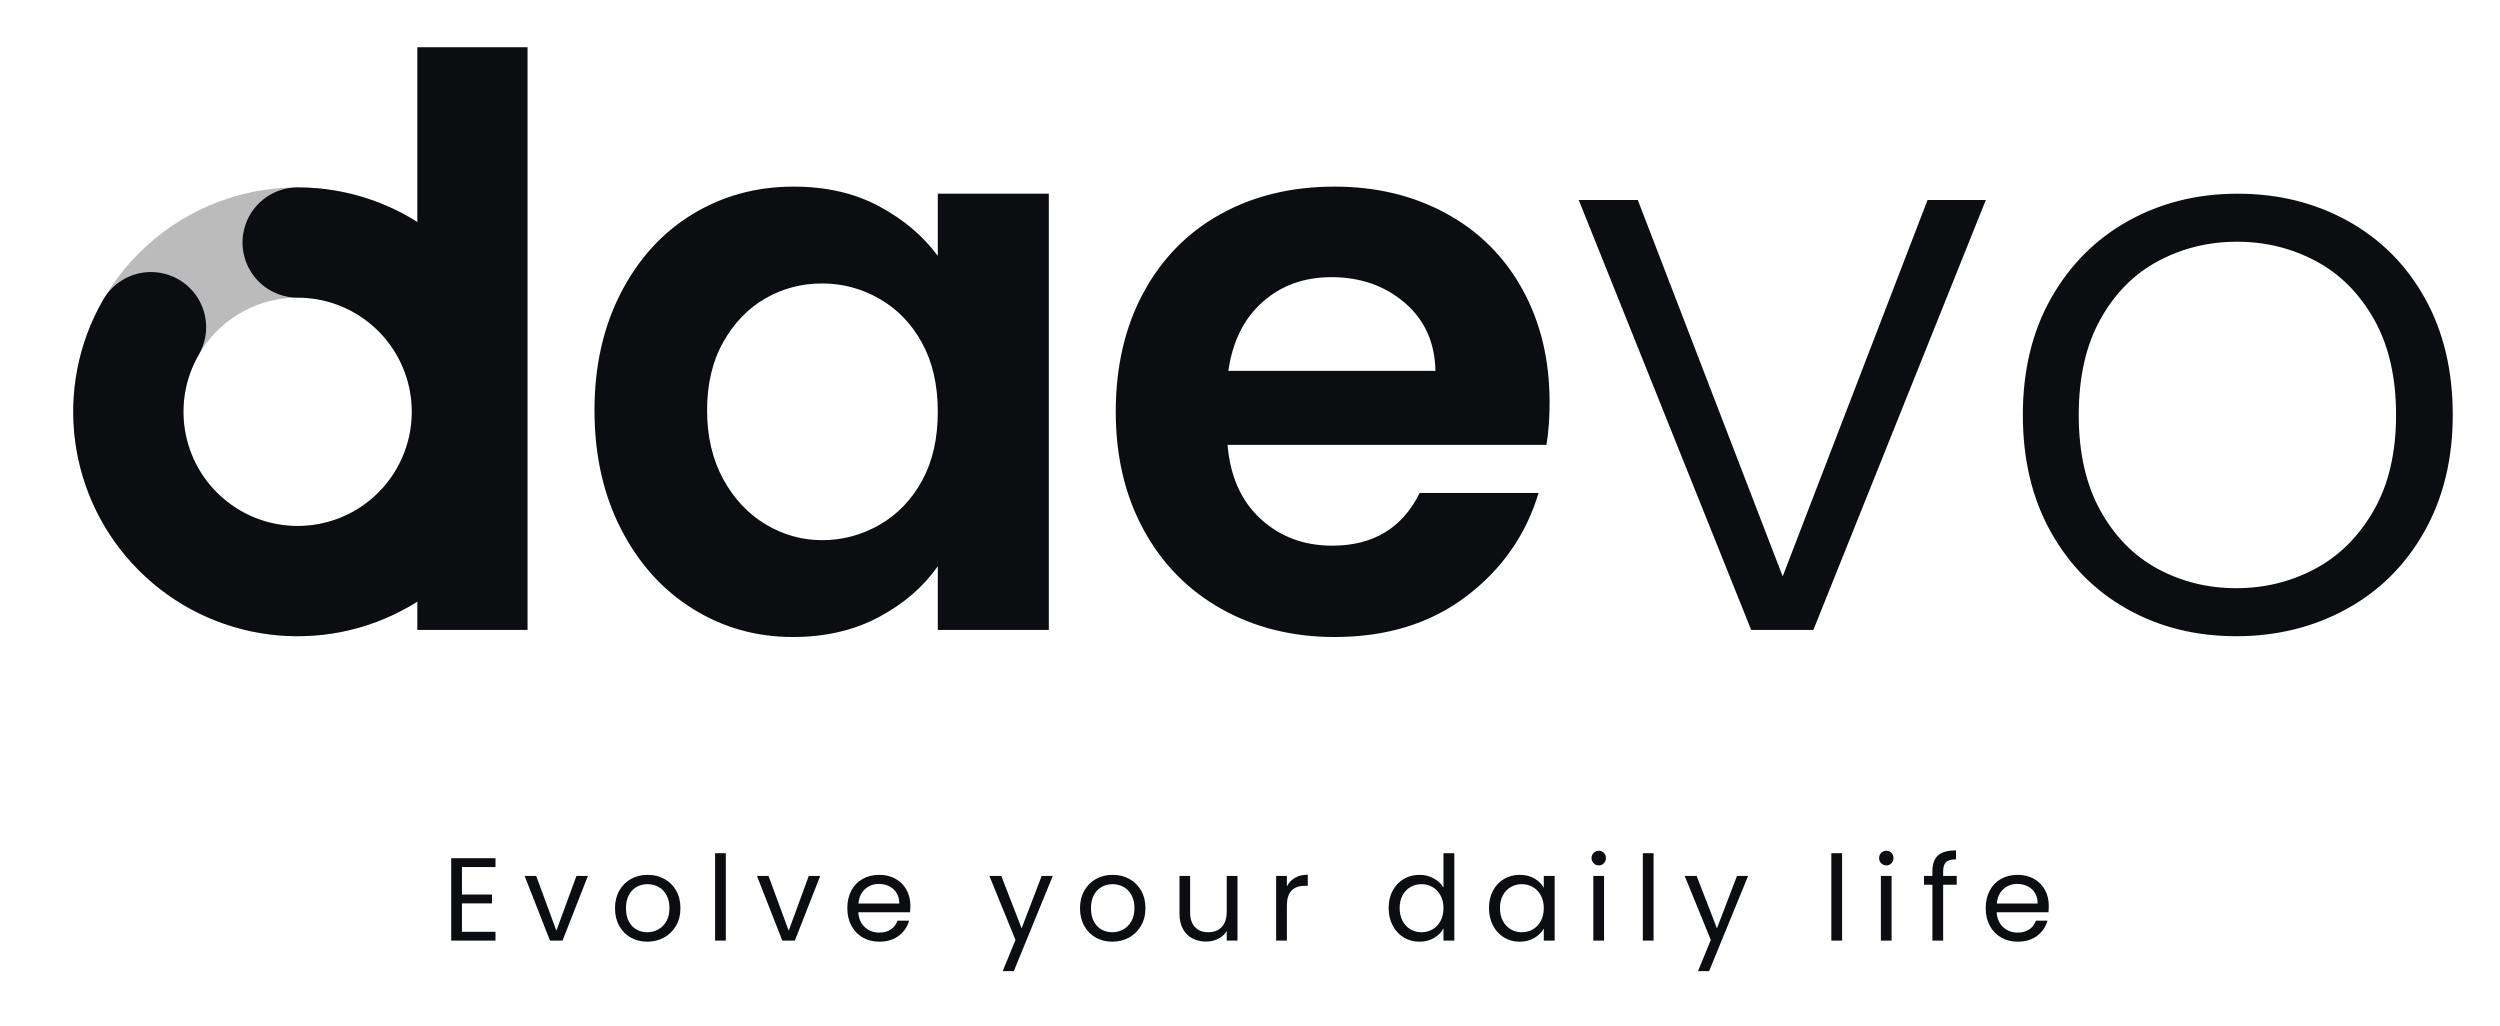
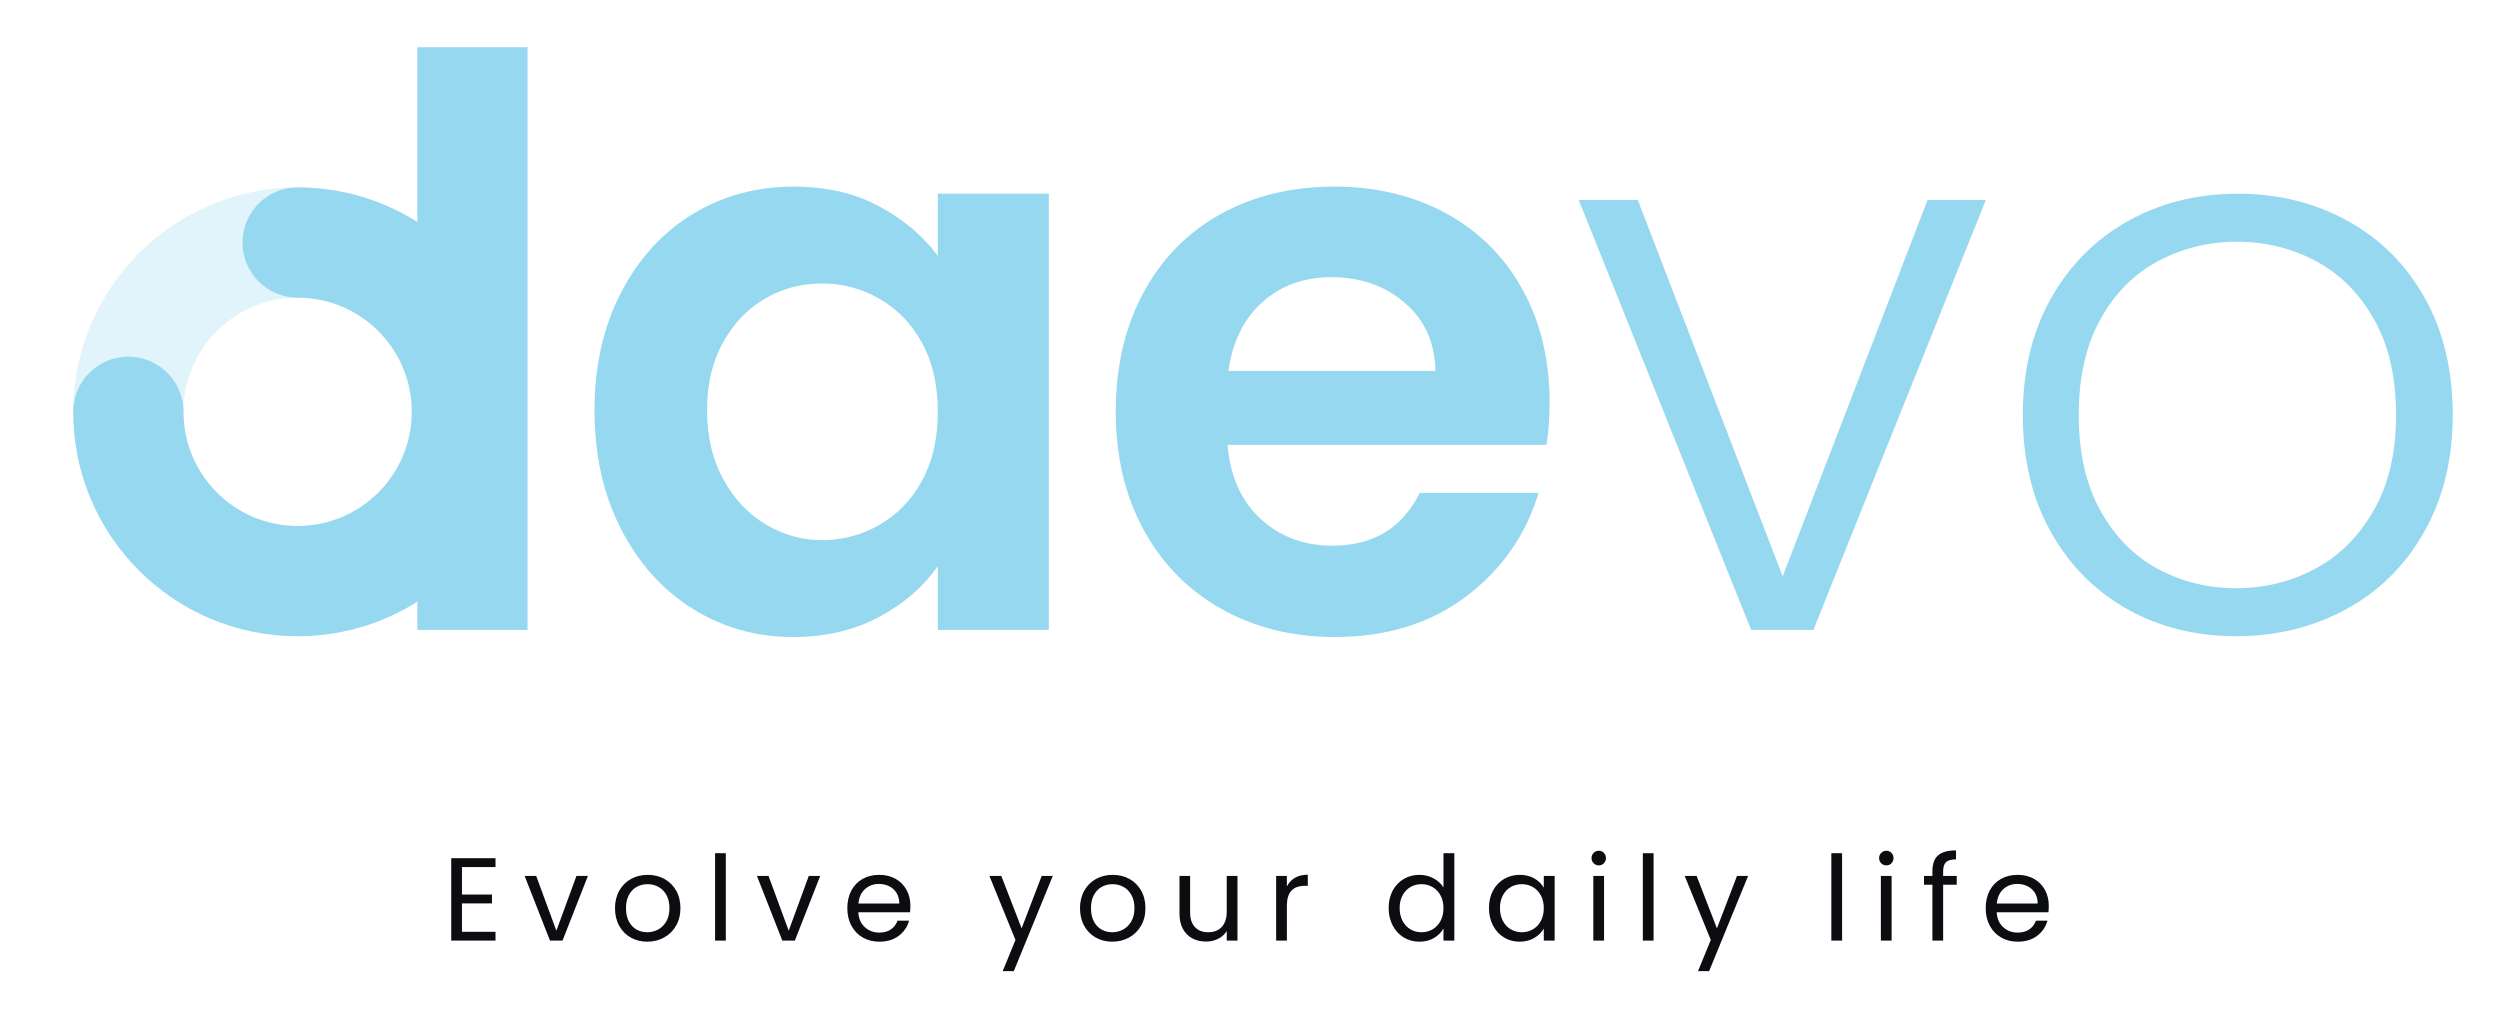
<svg xmlns="http://www.w3.org/2000/svg" viewBox="-6.0 -80.0 317.5 130.2" width="320" role="img" aria-label="daevo, Evolve your daily life">
  <g>
-     <circle cx="31.80" cy="-27.70" r="21.50" fill="none" stroke="#0B0D10" stroke-opacity="0.28" stroke-width="14.00" />
-     <path d="M 31.80 -49.20 A 21.50 21.50 0 1 1 13.18 -38.45" fill="none" stroke="#0B0D10" stroke-width="14.00" stroke-linecap="round" />
-     <rect x="47.00" y="-74.00" width="14.00" height="74.00" fill="#0B0D10" />
+     <circle cx="31.80" cy="-27.70" r="21.50" fill="none" stroke="#96D8F0" stroke-opacity="0.28" stroke-width="14.00" />
+     <path d="M 31.80 -49.20 A 21.50 21.50 0 1 1 10.30 -27.70" fill="none" stroke="#96D8F0" stroke-width="14.00" stroke-linecap="round" />
+     <rect x="47.00" y="-74.00" width="14.00" height="74.00" fill="#96D8F0" />
  </g>
  <g transform="translate(66.20 0)">
-     <path fill="#0B0D10" d="M28.6 -56.3Q34.8 -56.3 39.45 -53.8Q44.1 -51.3 46.9 -47.5V-55.4H61.0V0.0H46.9V-8.1Q44.2 -4.2 39.45 -1.65Q34.7 0.9 28.5 0.9Q21.5 0.9 15.75 -2.7Q10.0 -6.3 6.65 -12.85Q3.3 -19.4 3.3 -27.9Q3.3 -36.3 6.65 -42.8Q10.0 -49.3 15.75 -52.8Q21.5 -56.3 28.6 -56.3ZM32.2 -44.0Q28.3 -44.0 25.0 -42.1Q21.7 -40.2 19.65 -36.55Q17.6 -32.9 17.6 -27.9Q17.6 -22.9 19.65 -19.15Q21.7 -15.4 25.05 -13.4Q28.4 -11.4 32.2 -11.4Q36.1 -11.4 39.5 -13.35Q42.9 -15.3 44.9 -18.95Q46.9 -22.6 46.9 -27.7Q46.9 -32.8 44.9 -36.45Q42.9 -40.1 39.5 -42.05Q36.1 -44.0 32.2 -44.0Z M124.2 -23.5H83.7Q84.2 -17.5 87.9 -14.1Q91.6 -10.7 97.0 -10.7Q104.8 -10.7 108.1 -17.4H123.2Q120.8 -9.4 114.0 -4.25Q107.2 0.9 97.3 0.9Q89.3 0.9 82.95 -2.65Q76.6 -6.2 73.05 -12.7Q69.5 -19.2 69.5 -27.7Q69.5 -36.3 73.0 -42.8Q76.5 -49.3 82.8 -52.8Q89.1 -56.3 97.3 -56.3Q105.2 -56.3 111.45 -52.9Q117.7 -49.5 121.15 -43.25Q124.6 -37.0 124.6 -28.9Q124.6 -25.9 124.2 -23.5ZM110.1 -32.9Q110.0 -38.3 106.2 -41.55Q102.4 -44.8 96.9 -44.8Q91.7 -44.8 88.15 -41.65Q84.6 -38.5 83.8 -32.9Z M154.2 -6.8 172.6 -54.6H180.0L158.1 0.0H150.2L128.3 -54.6H135.8Z M184.7 -27.3Q184.7 -35.8 188.3 -42.15Q191.9 -48.5 198.1 -51.95Q204.3 -55.4 212.0 -55.4Q219.7 -55.4 225.95 -51.95Q232.2 -48.5 235.75 -42.15Q239.3 -35.8 239.3 -27.3Q239.3 -18.9 235.7 -12.5Q232.1 -6.1 225.8 -2.65Q219.5 0.8 211.8 0.8Q204.1 0.8 197.95 -2.65Q191.8 -6.1 188.25 -12.45Q184.7 -18.8 184.7 -27.3ZM232.1 -27.3Q232.1 -34.5 229.3 -39.45Q226.5 -44.4 221.9 -46.85Q217.3 -49.3 211.9 -49.3Q206.5 -49.3 201.9 -46.85Q197.3 -44.4 194.55 -39.45Q191.8 -34.5 191.8 -27.3Q191.8 -20.1 194.55 -15.15Q197.3 -10.2 201.85 -7.75Q206.4 -5.3 211.8 -5.3Q217.2 -5.3 221.8 -7.75Q226.4 -10.2 229.25 -15.15Q232.1 -20.1 232.1 -27.3Z" />
+     <path fill="#96D8F0" d="M28.6 -56.3Q34.8 -56.3 39.45 -53.8Q44.1 -51.3 46.9 -47.5V-55.4H61.0V0.0H46.9V-8.1Q44.2 -4.2 39.45 -1.65Q34.7 0.9 28.5 0.9Q21.5 0.9 15.75 -2.7Q10.0 -6.3 6.65 -12.85Q3.3 -19.4 3.3 -27.9Q3.3 -36.3 6.65 -42.8Q10.0 -49.3 15.75 -52.8Q21.5 -56.3 28.6 -56.3ZM32.2 -44.0Q28.3 -44.0 25.0 -42.1Q21.7 -40.2 19.65 -36.55Q17.6 -32.9 17.6 -27.9Q17.6 -22.9 19.65 -19.15Q21.7 -15.4 25.05 -13.4Q28.4 -11.4 32.2 -11.4Q36.1 -11.4 39.5 -13.35Q42.9 -15.3 44.9 -18.95Q46.9 -22.6 46.9 -27.7Q46.9 -32.8 44.9 -36.45Q42.9 -40.1 39.5 -42.05Q36.1 -44.0 32.2 -44.0Z M124.2 -23.5H83.7Q84.2 -17.5 87.9 -14.1Q91.6 -10.7 97.0 -10.7Q104.8 -10.7 108.1 -17.4H123.2Q120.8 -9.4 114.0 -4.25Q107.2 0.9 97.3 0.9Q89.3 0.9 82.95 -2.65Q76.6 -6.2 73.05 -12.7Q69.5 -19.2 69.5 -27.7Q69.5 -36.3 73.0 -42.8Q76.5 -49.3 82.8 -52.8Q89.1 -56.3 97.3 -56.3Q105.2 -56.3 111.45 -52.9Q117.7 -49.5 121.15 -43.25Q124.6 -37.0 124.6 -28.9Q124.6 -25.9 124.2 -23.5ZM110.1 -32.9Q110.0 -38.3 106.2 -41.55Q102.4 -44.8 96.9 -44.8Q91.7 -44.8 88.15 -41.65Q84.6 -38.5 83.8 -32.9Z M154.2 -6.8 172.6 -54.6H180.0L158.1 0.0H150.2L128.3 -54.6H135.8Z M184.7 -27.3Q184.7 -35.8 188.3 -42.15Q191.9 -48.5 198.1 -51.95Q204.3 -55.4 212.0 -55.4Q219.7 -55.4 225.95 -51.95Q232.2 -48.5 235.75 -42.15Q239.3 -35.8 239.3 -27.3Q239.3 -18.9 235.7 -12.5Q232.1 -6.1 225.8 -2.65Q219.5 0.8 211.8 0.8Q204.1 0.8 197.95 -2.65Q191.8 -6.1 188.25 -12.45Q184.7 -18.8 184.7 -27.3ZM232.1 -27.3Q232.1 -34.5 229.3 -39.45Q226.5 -44.4 221.9 -46.85Q217.3 -49.3 211.9 -49.3Q206.5 -49.3 201.9 -46.85Q197.3 -44.4 194.55 -39.45Q191.8 -34.5 191.8 -27.3Q191.8 -20.1 194.55 -15.15Q197.3 -10.2 201.85 -7.75Q206.4 -5.3 211.8 -5.3Q217.2 -5.3 221.8 -7.75Q226.4 -10.2 229.25 -15.15Q232.1 -20.1 232.1 -27.3Z" />
  </g>
  <g transform="translate(50.15 39.46)">
    <path fill="#0B0D10" d="M2.52 -9.345V-5.85H6.33V-4.725H2.52V-1.125H6.78V0.0H1.155V-10.47H6.78V-9.345Z M14.51 -1.26 17.06 -8.22H18.515L15.29 0.0H13.7L10.475 -8.22H11.945Z M21.955 -4.125Q21.955 -5.385 22.502 -6.352Q23.05 -7.32 23.995 -7.838Q24.94 -8.355 26.11 -8.355Q27.28 -8.355 28.225 -7.838Q29.17 -7.32 29.718 -6.36Q30.265 -5.4 30.265 -4.125Q30.265 -2.85 29.703 -1.883Q29.14 -0.915 28.18 -0.39Q27.22 0.135 26.05 0.135Q24.895 0.135 23.957 -0.39Q23.02 -0.915 22.487 -1.883Q21.955 -2.85 21.955 -4.125ZM28.87 -4.125Q28.87 -5.115 28.48 -5.805Q28.09 -6.495 27.46 -6.832Q26.83 -7.17 26.095 -7.17Q25.345 -7.17 24.722 -6.832Q24.1 -6.495 23.725 -5.805Q23.35 -5.115 23.35 -4.125Q23.35 -3.12 23.717 -2.43Q24.085 -1.74 24.7 -1.402Q25.315 -1.065 26.05 -1.065Q26.785 -1.065 27.43 -1.41Q28.075 -1.755 28.472 -2.445Q28.87 -3.135 28.87 -4.125Z M36.03 -11.1V0.0H34.665V-11.1Z M44.015 -1.26 46.565 -8.22H48.02L44.795 0.0H43.205L39.98 -8.22H41.45Z M59.425 -3.6H52.855Q52.93 -2.385 53.688 -1.702Q54.445 -1.02 55.525 -1.02Q56.41 -1.02 57.002 -1.433Q57.595 -1.845 57.835 -2.535H59.305Q58.975 -1.35 57.985 -0.607Q56.995 0.135 55.525 0.135Q54.355 0.135 53.432 -0.39Q52.51 -0.915 51.985 -1.883Q51.46 -2.85 51.46 -4.125Q51.46 -5.4 51.97 -6.36Q52.48 -7.32 53.402 -7.838Q54.325 -8.355 55.525 -8.355Q56.695 -8.355 57.595 -7.845Q58.495 -7.335 58.983 -6.442Q59.47 -5.55 59.47 -4.425Q59.47 -4.035 59.425 -3.6ZM55.465 -7.2Q54.43 -7.2 53.703 -6.54Q52.975 -5.88 52.87 -4.71H58.06Q58.06 -5.49 57.715 -6.053Q57.37 -6.615 56.777 -6.907Q56.185 -7.2 55.465 -7.2Z M77.555 -8.22 72.605 3.87H71.195L72.815 -0.09L69.5 -8.22H71.015L73.595 -1.56L76.145 -8.22Z M81.01 -4.125Q81.01 -5.385 81.557 -6.352Q82.105 -7.32 83.05 -7.838Q83.995 -8.355 85.165 -8.355Q86.335 -8.355 87.28 -7.838Q88.225 -7.32 88.772 -6.36Q89.32 -5.4 89.32 -4.125Q89.32 -2.85 88.757 -1.883Q88.195 -0.915 87.235 -0.39Q86.275 0.135 85.105 0.135Q83.95 0.135 83.012 -0.39Q82.075 -0.915 81.542 -1.883Q81.01 -2.85 81.01 -4.125ZM87.925 -4.125Q87.925 -5.115 87.535 -5.805Q87.145 -6.495 86.515 -6.832Q85.885 -7.17 85.15 -7.17Q84.4 -7.17 83.778 -6.832Q83.155 -6.495 82.78 -5.805Q82.405 -5.115 82.405 -4.125Q82.405 -3.12 82.773 -2.43Q83.14 -1.74 83.755 -1.402Q84.37 -1.065 85.105 -1.065Q85.84 -1.065 86.485 -1.41Q87.13 -1.755 87.528 -2.445Q87.925 -3.135 87.925 -4.125Z M101.01 -8.22V0.0H99.645V-1.215Q99.255 -0.585 98.558 -0.232Q97.86 0.12 97.02 0.12Q96.06 0.12 95.295 -0.277Q94.53 -0.675 94.088 -1.47Q93.645 -2.265 93.645 -3.405V-8.22H94.995V-3.585Q94.995 -2.37 95.61 -1.718Q96.225 -1.065 97.29 -1.065Q98.385 -1.065 99.015 -1.74Q99.645 -2.415 99.645 -3.705V-8.22Z M109.94 -8.37V-6.96H109.58Q107.285 -6.96 107.285 -4.47V0.0H105.92V-8.22H107.285V-6.885Q107.645 -7.59 108.312 -7.98Q108.98 -8.37 109.94 -8.37Z M124.125 -8.355Q125.085 -8.355 125.91 -7.912Q126.735 -7.47 127.17 -6.75V-11.1H128.55V0.0H127.17V-1.545Q126.765 -0.81 125.97 -0.337Q125.175 0.135 124.11 0.135Q123.015 0.135 122.123 -0.405Q121.23 -0.945 120.72 -1.92Q120.21 -2.895 120.21 -4.14Q120.21 -5.4 120.72 -6.352Q121.23 -7.305 122.123 -7.83Q123.015 -8.355 124.125 -8.355ZM124.38 -7.17Q123.615 -7.17 122.985 -6.81Q122.355 -6.45 121.98 -5.76Q121.605 -5.07 121.605 -4.14Q121.605 -3.195 121.98 -2.497Q122.355 -1.8 122.985 -1.432Q123.615 -1.065 124.38 -1.065Q125.145 -1.065 125.783 -1.432Q126.42 -1.8 126.795 -2.497Q127.17 -3.195 127.17 -4.125Q127.17 -5.055 126.795 -5.745Q126.42 -6.435 125.783 -6.803Q125.145 -7.17 124.38 -7.17Z M136.85 -8.355Q137.93 -8.355 138.725 -7.89Q139.52 -7.425 139.91 -6.72V-8.22H141.29V0.0H139.91V-1.53Q139.505 -0.81 138.702 -0.337Q137.9 0.135 136.835 0.135Q135.74 0.135 134.855 -0.405Q133.97 -0.945 133.46 -1.92Q132.95 -2.895 132.95 -4.14Q132.95 -5.4 133.46 -6.352Q133.97 -7.305 134.863 -7.83Q135.755 -8.355 136.85 -8.355ZM137.12 -7.17Q136.355 -7.17 135.725 -6.81Q135.095 -6.45 134.72 -5.76Q134.345 -5.07 134.345 -4.14Q134.345 -3.195 134.72 -2.497Q135.095 -1.8 135.725 -1.432Q136.355 -1.065 137.12 -1.065Q137.885 -1.065 138.523 -1.432Q139.16 -1.8 139.535 -2.497Q139.91 -3.195 139.91 -4.125Q139.91 -5.055 139.535 -5.745Q139.16 -6.435 138.523 -6.803Q137.885 -7.17 137.12 -7.17Z M145.975 -10.485Q145.975 -10.875 146.245 -11.145Q146.515 -11.415 146.905 -11.415Q147.28 -11.415 147.543 -11.145Q147.805 -10.875 147.805 -10.485Q147.805 -10.095 147.543 -9.825Q147.28 -9.555 146.905 -9.555Q146.515 -9.555 146.245 -9.825Q145.975 -10.095 145.975 -10.485ZM147.565 -8.22V0.0H146.2V-8.22Z M153.855 -11.1V0.0H152.49V-11.1Z M165.86 -8.22 160.91 3.87H159.5L161.12 -0.09L157.805 -8.22H159.32L161.9 -1.56L164.45 -8.22Z M177.795 -11.1V0.0H176.43V-11.1Z M182.495 -10.485Q182.495 -10.875 182.765 -11.145Q183.035 -11.415 183.425 -11.415Q183.8 -11.415 184.062 -11.145Q184.325 -10.875 184.325 -10.485Q184.325 -10.095 184.062 -9.825Q183.8 -9.555 183.425 -9.555Q183.035 -9.555 182.765 -9.825Q182.495 -10.095 182.495 -10.485ZM184.085 -8.22V0.0H182.72V-8.22Z M192.355 -7.095H190.63V0.0H189.265V-7.095H188.2V-8.22H189.265V-8.805Q189.265 -10.185 189.977 -10.822Q190.69 -11.46 192.265 -11.46V-10.32Q191.365 -10.32 190.997 -9.968Q190.63 -9.615 190.63 -8.805V-8.22H192.355Z M204 -3.6H197.43Q197.505 -2.385 198.262 -1.702Q199.02 -1.02 200.1 -1.02Q200.985 -1.02 201.577 -1.433Q202.17 -1.845 202.41 -2.535H203.88Q203.55 -1.35 202.56 -0.607Q201.57 0.135 200.1 0.135Q198.93 0.135 198.007 -0.39Q197.085 -0.915 196.56 -1.883Q196.035 -2.85 196.035 -4.125Q196.035 -5.4 196.545 -6.36Q197.055 -7.32 197.977 -7.838Q198.9 -8.355 200.1 -8.355Q201.27 -8.355 202.17 -7.845Q203.07 -7.335 203.557 -6.442Q204.045 -5.55 204.045 -4.425Q204.045 -4.035 204 -3.6ZM200.04 -7.2Q199.005 -7.2 198.277 -6.54Q197.55 -5.88 197.445 -4.71H202.635Q202.635 -5.49 202.29 -6.053Q201.945 -6.615 201.352 -6.907Q200.76 -7.2 200.04 -7.2Z" />
  </g>
</svg>
